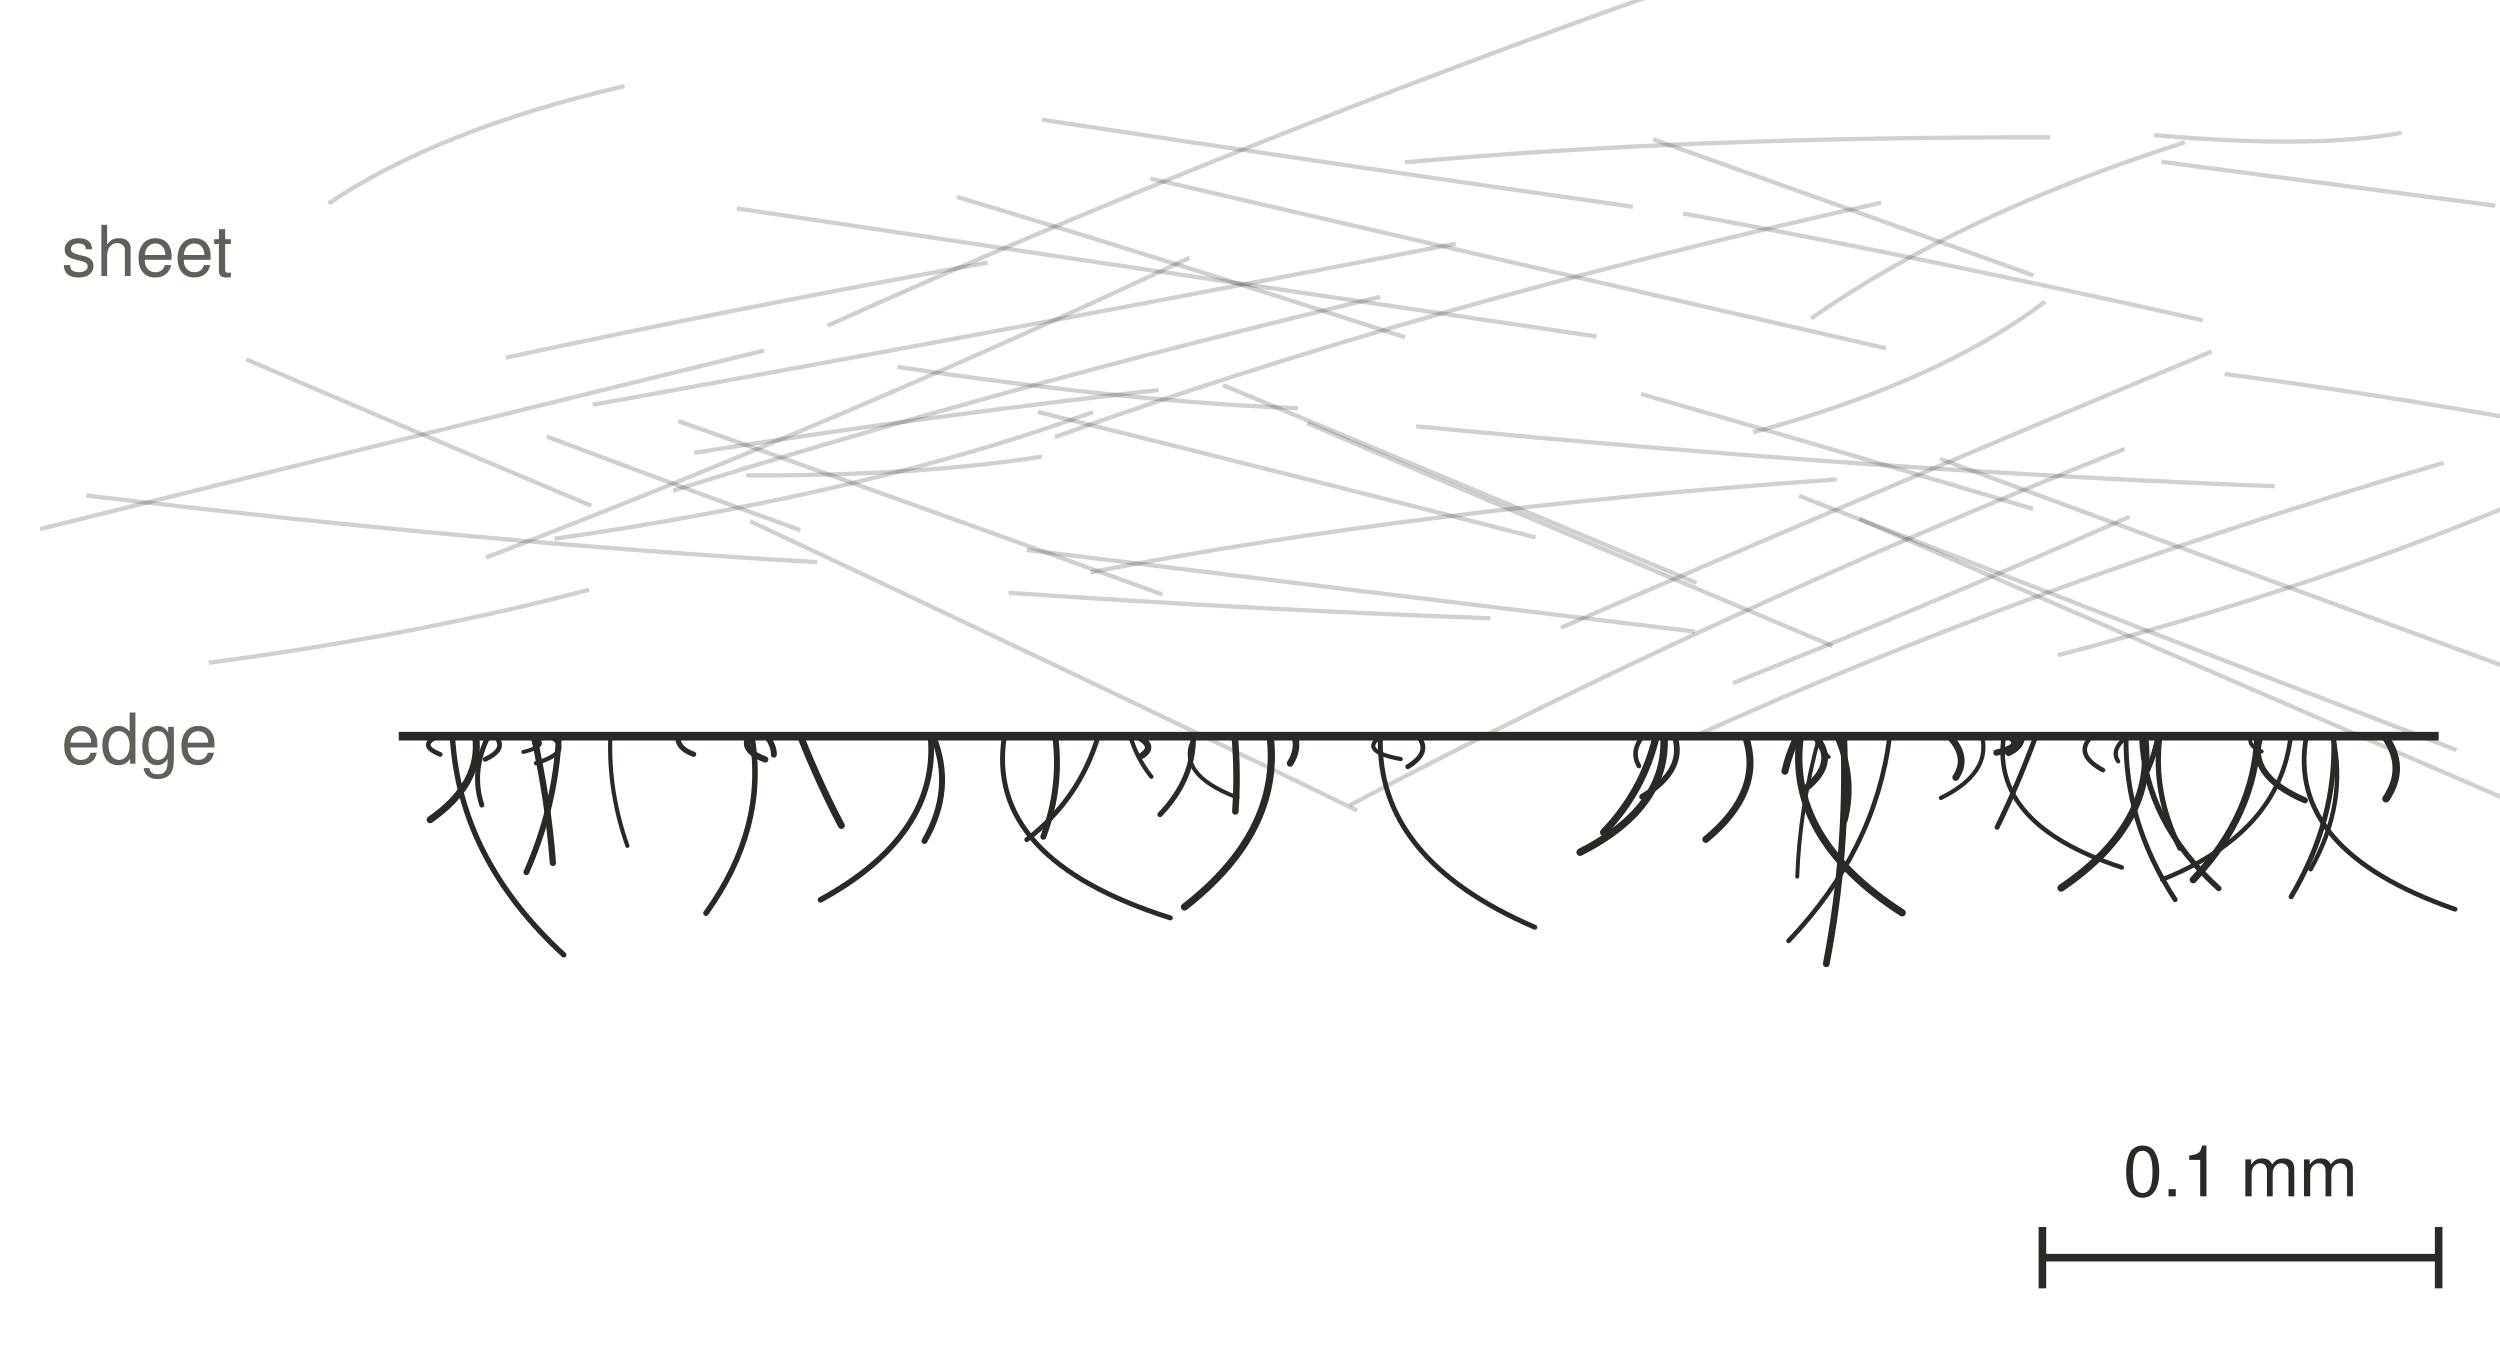
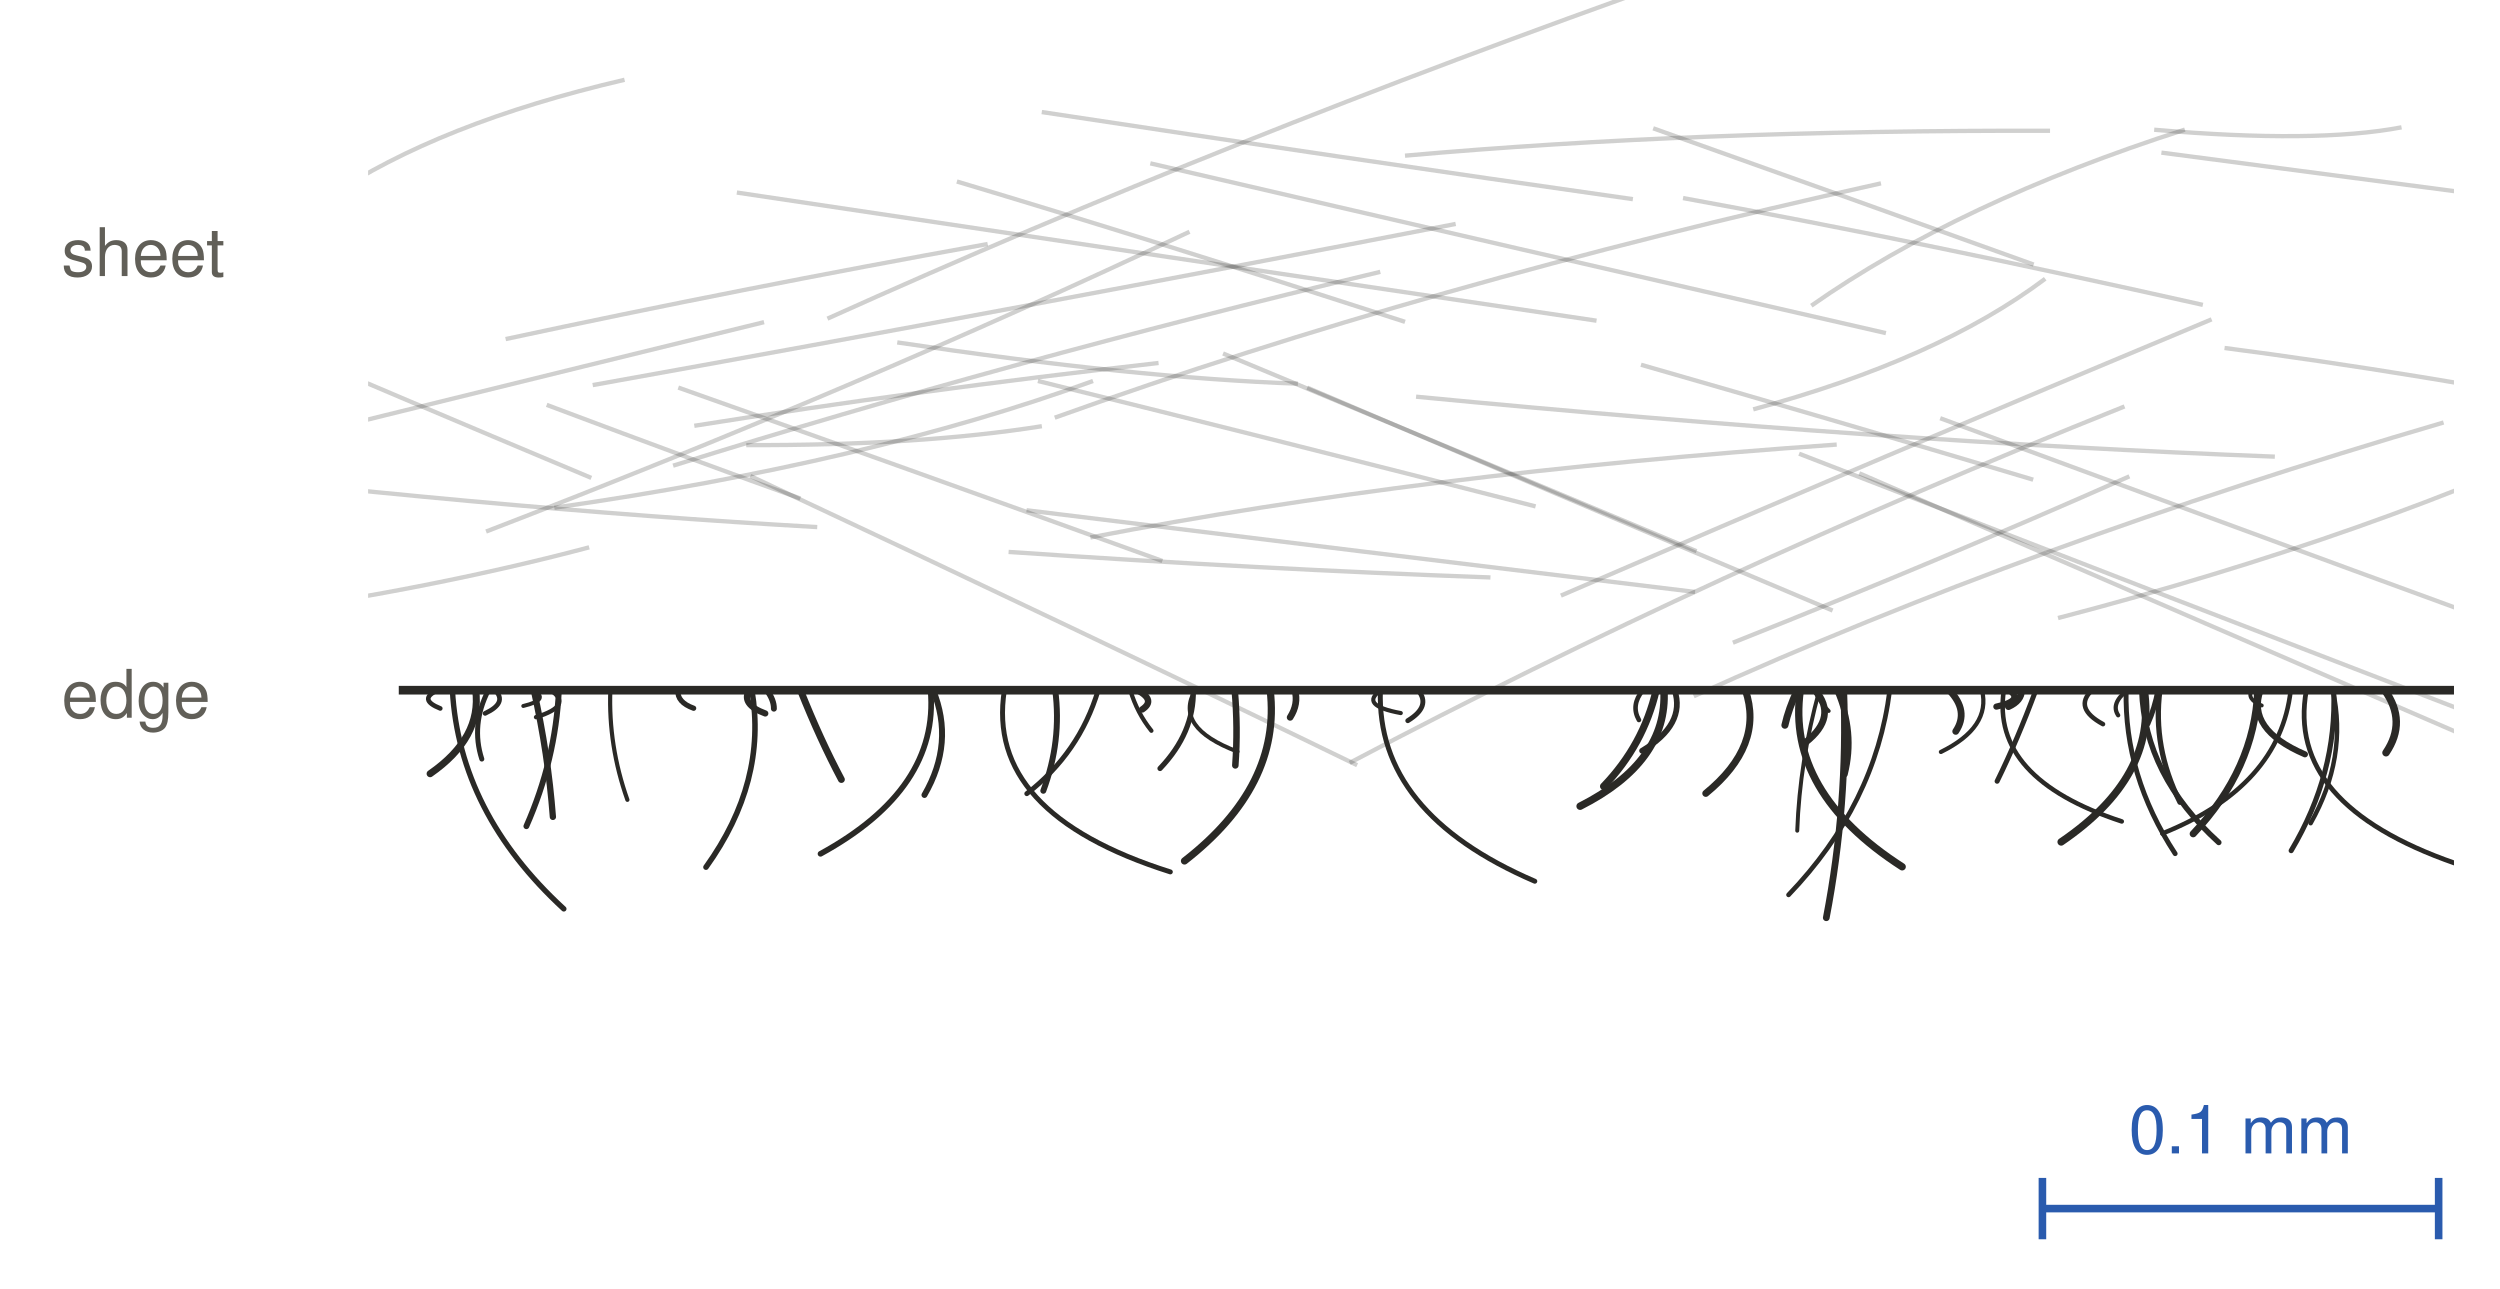
- <svg xmlns="http://www.w3.org/2000/svg" viewBox="0 0 81.5 44" width="81.5mm" height="44mm" role="img" aria-label="Line drawing of a paper edge under magnification, with ragged fibres projecting from a straight line and a 0.1 millimetre scale bar">
-   <path d="M6.801 21.606Q13.692 20.691 19.207 19.224" fill="none" stroke="#2A2926" stroke-opacity="0.22" stroke-width="0.141" />
-   <path d="M37.5 5.819Q49.619 8.638 61.481 11.354" fill="none" stroke="#2A2926" stroke-opacity="0.22" stroke-width="0.141" />
-   <path d="M53.496 12.845Q59.512 14.567 66.282 16.592" fill="none" stroke="#2A2926" stroke-opacity="0.22" stroke-width="0.141" />
-   <path d="M50.885 20.464Q61.395 15.922 72.098 11.458" fill="none" stroke="#2A2926" stroke-opacity="0.22" stroke-width="0.141" />
-   <path d="M67.091 21.359Q77.454 18.656 85.278 14.937" fill="none" stroke="#2A2926" stroke-opacity="0.22" stroke-width="0.141" />
-   <path d="M46.164 13.898Q61.387 15.365 74.16 15.852" fill="none" stroke="#2A2926" stroke-opacity="0.22" stroke-width="0.141" />
-   <path d="M31.194 6.42Q37.457 8.291 45.804 10.995" fill="none" stroke="#2A2926" stroke-opacity="0.22" stroke-width="0.141" />
-   <path d="M19.322 13.196Q33.56 10.638 47.455 7.943" fill="none" stroke="#2A2926" stroke-opacity="0.22" stroke-width="0.141" />
-   <path d="M56.492 22.268Q63.137 19.63 69.418 16.846" fill="none" stroke="#2A2926" stroke-opacity="0.22" stroke-width="0.141" />
-   <path d="M34.385 14.248Q46.518 9.895 61.32 6.609" fill="none" stroke="#2A2926" stroke-opacity="0.22" stroke-width="0.141" />
-   <path d="M24.021 6.794Q38.079 8.9 52.047 10.971" fill="none" stroke="#2A2926" stroke-opacity="0.22" stroke-width="0.141" />
-   <path d="M16.483 11.662Q24.112 10.021 32.198 8.562" fill="none" stroke="#2A2926" stroke-opacity="0.22" stroke-width="0.141" />
-   <path d="M29.25 11.961Q37.001 13.121 42.312 13.306" fill="none" stroke="#2A2926" stroke-opacity="0.22" stroke-width="0.141" />
-   <path d="M33.465 17.928Q44.411 19.28 55.259 20.592" fill="none" stroke="#2A2926" stroke-opacity="0.22" stroke-width="0.141" />
-   <path d="M39.871 12.557Q48.214 16.03 55.307 19.003" fill="none" stroke="#2A2926" stroke-opacity="0.22" stroke-width="0.141" />
-   <path d="M22.634 14.761Q29.876 13.607 37.769 12.713" fill="none" stroke="#2A2926" stroke-opacity="0.22" stroke-width="0.141" />
-   <path d="M55.216 24.013Q66.172 19.044 79.66 15.089" fill="none" stroke="#2A2926" stroke-opacity="0.22" stroke-width="0.141" />
-   <path d="M26.974 10.618Q40.026 4.735 54.758 -0.476" fill="none" stroke="#2A2926" stroke-opacity="0.22" stroke-width="0.141" />
-   <path d="M45.803 5.291Q55.23 4.45 66.831 4.479" fill="none" stroke="#2A2926" stroke-opacity="0.22" stroke-width="0.141" />
-   <path d="M63.251 14.961Q77.371 20.181 89.046 24.421" fill="none" stroke="#2A2926" stroke-opacity="0.22" stroke-width="0.141" />
-   <path d="M59.049 10.379Q63.865 7 71.226 4.638" fill="none" stroke="#2A2926" stroke-opacity="0.22" stroke-width="0.141" />
-   <path d="M1.309 17.246Q13.077 14.324 24.908 11.427" fill="none" stroke="#2A2926" stroke-opacity="0.22" stroke-width="0.141" />
-   <path d="M53.894 4.54Q59.717 6.61 66.297 8.982" fill="none" stroke="#2A2926" stroke-opacity="0.22" stroke-width="0.141" />
-   <path d="M70.226 4.406Q75.497 4.863 78.29 4.328" fill="none" stroke="#2A2926" stroke-opacity="0.22" stroke-width="0.141" />
-   <path d="M44.001 26.251Q55.694 20.068 69.259 14.634" fill="none" stroke="#2A2926" stroke-opacity="0.22" stroke-width="0.141" />
-   <path d="M72.52 12.192Q78.527 12.973 86.197 14.419" fill="none" stroke="#2A2926" stroke-opacity="0.22" stroke-width="0.141" />
-   <path d="M15.846 18.175Q27.914 13.529 38.778 8.401" fill="none" stroke="#2A2926" stroke-opacity="0.22" stroke-width="0.141" />
-   <path d="M57.155 14.092Q63.171 12.467 66.673 9.835" fill="none" stroke="#2A2926" stroke-opacity="0.22" stroke-width="0.141" />
-   <path d="M17.822 14.23Q23.106 16.217 26.092 17.284" fill="none" stroke="#2A2926" stroke-opacity="0.22" stroke-width="0.141" />
-   <path d="M60.613 16.92Q71.762 21.758 83.394 26.79" fill="none" stroke="#2A2926" stroke-opacity="0.22" stroke-width="0.141" />
-   <path d="M22.112 13.727Q29.207 16.235 37.893 19.38" fill="none" stroke="#2A2926" stroke-opacity="0.22" stroke-width="0.141" />
-   <path d="M32.88 19.324Q41.099 19.886 48.589 20.156" fill="none" stroke="#2A2926" stroke-opacity="0.22" stroke-width="0.141" />
-   <path d="M54.867 6.959Q62.436 8.339 71.813 10.442" fill="none" stroke="#2A2926" stroke-opacity="0.22" stroke-width="0.141" />
-   <path d="M24.462 16.996Q35.469 22.156 44.243 26.423" fill="none" stroke="#2A2926" stroke-opacity="0.22" stroke-width="0.141" />
-   <path d="M70.462 5.275Q75.897 5.988 81.347 6.706" fill="none" stroke="#2A2926" stroke-opacity="0.22" stroke-width="0.141" />
-   <path d="M42.616 13.795Q50.242 17.053 59.744 21.061" fill="none" stroke="#2A2926" stroke-opacity="0.22" stroke-width="0.141" />
-   <path d="M33.962 3.902Q43.781 5.396 53.232 6.742" fill="none" stroke="#2A2926" stroke-opacity="0.22" stroke-width="0.141" />
-   <path d="M35.546 18.657Q46.29 16.574 59.877 15.629" fill="none" stroke="#2A2926" stroke-opacity="0.22" stroke-width="0.141" />
-   <path d="M21.943 15.993Q32.843 12.583 44.997 9.674" fill="none" stroke="#2A2926" stroke-opacity="0.22" stroke-width="0.141" />
-   <path d="M24.328 15.499Q29.965 15.519 33.965 14.884" fill="none" stroke="#2A2926" stroke-opacity="0.22" stroke-width="0.141" />
-   <path d="M58.65 16.165Q70.743 20.86 80.083 24.453" fill="none" stroke="#2A2926" stroke-opacity="0.22" stroke-width="0.141" />
-   <path d="M2.812 16.153Q15.922 17.717 26.642 18.326" fill="none" stroke="#2A2926" stroke-opacity="0.22" stroke-width="0.141" />
-   <path d="M10.711 6.634Q14.29 4.221 20.36 2.805" fill="none" stroke="#2A2926" stroke-opacity="0.22" stroke-width="0.141" />
-   <path d="M8.024 11.714Q12.551 13.661 19.277 16.488" fill="none" stroke="#2A2926" stroke-opacity="0.22" stroke-width="0.141" />
-   <path d="M18.072 17.564Q28.334 16.091 35.632 13.433" fill="none" stroke="#2A2926" stroke-opacity="0.22" stroke-width="0.141" />
-   <path d="M33.836 13.43Q41.698 15.375 50.06 17.52" fill="none" stroke="#2A2926" stroke-opacity="0.22" stroke-width="0.141" />
-   <path d="M13 24H79.5" stroke="#2A2926" stroke-width="0.282" />
-   <path d="M17.946 24Q18.705 24.499 17.475 24.879" fill="none" stroke="#2A2926" stroke-width="0.142" stroke-linecap="round" />
-   <path d="M73.697 24Q73.233 25.27 75.141 26.091" fill="none" stroke="#2A2926" stroke-width="0.198" stroke-linecap="round" />
-   <path d="M24.999 24Q25.234 24.323 25.229 24.603" fill="none" stroke="#2A2926" stroke-width="0.192" stroke-linecap="round" />
-   <path d="M45.001 24Q44.862 28.004 50.034 30.228" fill="none" stroke="#2A2926" stroke-width="0.162" stroke-linecap="round" />
-   <path d="M14.269 24Q13.615 24.3 14.352 24.595" fill="none" stroke="#2A2926" stroke-width="0.152" stroke-linecap="round" />
-   <path d="M73.602 24Q73.501 26.567 71.498 28.682" fill="none" stroke="#2A2926" stroke-width="0.229" stroke-linecap="round" />
-   <path d="M76.078 24Q76.193 26.706 74.692 29.231" fill="none" stroke="#2A2926" stroke-width="0.166" stroke-linecap="round" />
-   <path d="M40.252 24Q40.36 25.226 40.272 26.452" fill="none" stroke="#2A2926" stroke-width="0.213" stroke-linecap="round" />
-   <path d="M56.9 24Q57.515 25.802 55.609 27.364" fill="none" stroke="#2A2926" stroke-width="0.228" stroke-linecap="round" />
-   <path d="M77.742 24Q78.473 25.02 77.784 26.039" fill="none" stroke="#2A2926" stroke-width="0.244" stroke-linecap="round" />
-   <path d="M37.076 24Q37.689 24.324 37.237 24.627" fill="none" stroke="#2A2926" stroke-width="0.211" stroke-linecap="round" />
-   <path d="M61.606 24Q61.138 27.721 58.307 30.672" fill="none" stroke="#2A2926" stroke-width="0.153" stroke-linecap="round" />
-   <path d="M65.502 24Q65.982 24.341 65.082 24.536" fill="none" stroke="#2A2926" stroke-width="0.202" stroke-linecap="round" />
-   <path d="M59.889 24Q60.485 25.377 60.14 26.742" fill="none" stroke="#2A2926" stroke-width="0.193" stroke-linecap="round" />
-   <path d="M70.354 24Q70.248 24.575 70.016 25.098" fill="none" stroke="#2A2926" stroke-width="0.172" stroke-linecap="round" />
-   <path d="M26.095 24Q26.733 25.601 27.429 26.911" fill="none" stroke="#2A2926" stroke-width="0.225" stroke-linecap="round" />
-   <path d="M35.801 24Q35.186 26.049 33.474 27.373" fill="none" stroke="#2A2926" stroke-width="0.161" stroke-linecap="round" />
-   <path d="M73.4 24Q73.235 24.3 73.733 24.499" fill="none" stroke="#2A2926" stroke-width="0.126" stroke-linecap="round" />
-   <path d="M58.689 24Q58.229 27.323 62.01 29.757" fill="none" stroke="#2A2926" stroke-width="0.24" stroke-linecap="round" />
-   <path d="M59.14 24Q59.342 24.415 59.617 24.679" fill="none" stroke="#2A2926" stroke-width="0.125" stroke-linecap="round" />
-   <path d="M66.368 24Q65.772 25.612 65.106 26.968" fill="none" stroke="#2A2926" stroke-width="0.164" stroke-linecap="round" />
-   <path d="M60.106 24Q60.247 27.72 59.537 31.419" fill="none" stroke="#2A2926" stroke-width="0.219" stroke-linecap="round" />
-   <path d="M59.311 24Q58.671 26.318 58.59 28.581" fill="none" stroke="#2A2926" stroke-width="0.129" stroke-linecap="round" />
-   <path d="M53.556 24Q53.157 24.49 53.429 24.971" fill="none" stroke="#2A2926" stroke-width="0.151" stroke-linecap="round" />
-   <path d="M53.991 24Q53.574 25.786 52.277 27.134" fill="none" stroke="#2A2926" stroke-width="0.235" stroke-linecap="round" />
-   <path d="M17.403 24Q17.87 26.089 18.024 28.131" fill="none" stroke="#2A2926" stroke-width="0.205" stroke-linecap="round" />
-   <path d="M65.901 24Q65.903 24.341 65.477 24.534" fill="none" stroke="#2A2926" stroke-width="0.225" stroke-linecap="round" />
-   <path d="M41.408 24Q41.772 27.114 38.615 29.567" fill="none" stroke="#2A2926" stroke-width="0.236" stroke-linecap="round" />
-   <path d="M69.352 24Q68.799 24.436 69.052 24.818" fill="none" stroke="#2A2926" stroke-width="0.139" stroke-linecap="round" />
-   <path d="M75.188 24Q74.511 27.719 80.034 29.642" fill="none" stroke="#2A2926" stroke-width="0.156" stroke-linecap="round" />
-   <path d="M74.677 24Q74.32 27.137 70.491 28.673" fill="none" stroke="#2A2926" stroke-width="0.148" stroke-linecap="round" />
-   <path d="M15.921 24Q15.347 25.128 15.707 26.245" fill="none" stroke="#2A2926" stroke-width="0.163" stroke-linecap="round" />
-   <path d="M45.021 24Q44.292 24.493 45.665 24.746" fill="none" stroke="#2A2926" stroke-width="0.135" stroke-linecap="round" />
-   <path d="M54.593 24Q54.958 25.121 53.532 25.975" fill="none" stroke="#2A2926" stroke-width="0.187" stroke-linecap="round" />
-   <path d="M59.175 24Q59.919 24.865 58.863 25.701" fill="none" stroke="#2A2926" stroke-width="0.219" stroke-linecap="round" />
-   <path d="M76.05 24Q76.535 26.199 75.327 28.337" fill="none" stroke="#2A2926" stroke-width="0.145" stroke-linecap="round" />
-   <path d="M18.22 24Q18.11 26.28 17.16 28.434" fill="none" stroke="#2A2926" stroke-width="0.191" stroke-linecap="round" />
-   <path d="M38.958 24Q38.265 25.217 40.342 26.002" fill="none" stroke="#2A2926" stroke-width="0.133" stroke-linecap="round" />
-   <path d="M36.847 24Q37.071 24.745 37.535 25.322" fill="none" stroke="#2A2926" stroke-width="0.139" stroke-linecap="round" />
-   <path d="M17.366 24Q17.957 24.3 17.059 24.515" fill="none" stroke="#2A2926" stroke-width="0.129" stroke-linecap="round" />
-   <path d="M63.546 24Q64.199 24.68 63.757 25.343" fill="none" stroke="#2A2926" stroke-width="0.222" stroke-linecap="round" />
-   <path d="M14.748 24Q14.977 28 18.38 31.129" fill="none" stroke="#2A2926" stroke-width="0.176" stroke-linecap="round" />
-   <path d="M16.142 24Q16.548 24.412 15.815 24.756" fill="none" stroke="#2A2926" stroke-width="0.154" stroke-linecap="round" />
-   <path d="M69.312 24Q69.247 26.782 70.91 29.329" fill="none" stroke="#2A2926" stroke-width="0.16" stroke-linecap="round" />
-   <path d="M30.337 24Q30.622 27.214 26.749 29.334" fill="none" stroke="#2A2926" stroke-width="0.185" stroke-linecap="round" />
-   <path d="M69.903 24Q70.32 26.82 67.194 28.947" fill="none" stroke="#2A2926" stroke-width="0.243" stroke-linecap="round" />
-   <path d="M58.591 24Q58.31 24.605 58.188 25.142" fill="none" stroke="#2A2926" stroke-width="0.23" stroke-linecap="round" />
-   <path d="M24.511 24Q25.016 26.98 23.015 29.769" fill="none" stroke="#2A2926" stroke-width="0.181" stroke-linecap="round" />
-   <path d="M65.325 24Q64.895 26.876 69.169 28.279" fill="none" stroke="#2A2926" stroke-width="0.148" stroke-linecap="round" />
-   <path d="M15.507 24Q15.71 25.551 14.022 26.723" fill="none" stroke="#2A2926" stroke-width="0.229" stroke-linecap="round" />
-   <path d="M69.822 24Q69.922 26.781 72.332 28.964" fill="none" stroke="#2A2926" stroke-width="0.18" stroke-linecap="round" />
-   <path d="M38.901 24Q38.929 25.386 37.817 26.552" fill="none" stroke="#2A2926" stroke-width="0.171" stroke-linecap="round" />
-   <path d="M46.23 24Q46.664 24.525 45.894 24.994" fill="none" stroke="#2A2926" stroke-width="0.16" stroke-linecap="round" />
-   <path d="M30.42 24Q31.121 25.714 30.137 27.416" fill="none" stroke="#2A2926" stroke-width="0.194" stroke-linecap="round" />
-   <path d="M34.4 24Q34.617 25.651 34.012 27.279" fill="none" stroke="#2A2926" stroke-width="0.194" stroke-linecap="round" />
-   <path d="M24.416 24Q24.15 24.463 24.948 24.759" fill="none" stroke="#2A2926" stroke-width="0.202" stroke-linecap="round" />
-   <path d="M70.413 24Q70.168 25.856 71.067 27.653" fill="none" stroke="#2A2926" stroke-width="0.173" stroke-linecap="round" />
-   <path d="M22.102 24Q22.064 24.39 22.613 24.589" fill="none" stroke="#2A2926" stroke-width="0.17" stroke-linecap="round" />
-   <path d="M19.897 24Q19.829 25.808 20.453 27.574" fill="none" stroke="#2A2926" stroke-width="0.136" stroke-linecap="round" />
-   <path d="M68.197 24Q67.591 24.582 68.557 25.107" fill="none" stroke="#2A2926" stroke-width="0.149" stroke-linecap="round" />
-   <path d="M42.212 24Q42.337 24.449 42.058 24.886" fill="none" stroke="#2A2926" stroke-width="0.217" stroke-linecap="round" />
-   <path d="M64.613 24Q64.908 25.209 63.274 26.013" fill="none" stroke="#2A2926" stroke-width="0.138" stroke-linecap="round" />
-   <path d="M54.245 24Q54.373 26.333 51.512 27.782" fill="none" stroke="#2A2926" stroke-width="0.243" stroke-linecap="round" />
-   <path d="M32.743 24Q32.108 28.011 38.153 29.924" fill="none" stroke="#2A2926" stroke-width="0.161" stroke-linecap="round" />
-   <path d="M66.583 41H79.5M66.583 40v2M79.5 40v2" stroke="#2A2926" stroke-width="0.247" fill="none" />
-   <text x="73.042" y="39" font-family="Hanken Grotesk, Helvetica, Arial, sans-serif" font-size="2.293" text-anchor="middle" fill="#2A2926">0.1 mm</text>
-   <text x="2" y="9" font-family="Hanken Grotesk, Helvetica, Arial, sans-serif" font-size="2.293" fill="#615F58">sheet</text>
-   <text x="2" y="24.9" font-family="Hanken Grotesk, Helvetica, Arial, sans-serif" font-size="2.293" fill="#615F58">edge</text>
+ <svg xmlns="http://www.w3.org/2000/svg" viewBox="0 0 81.5 42" width="81.5mm" height="42mm" role="img" aria-label="Line drawing of a paper edge under magnification, with ragged fibres projecting from a straight line and a 0.1 millimetre scale bar">
+   <defs>
+     <clipPath id="c">
+       <rect x="12" y="0" width="68" height="34.5" />
+     </clipPath>
+   </defs>
+   <g clip-path="url(#c)">
+     <path d="M6.801 20.225Q13.692 19.309 19.207 17.843" fill="none" stroke="#2A2926" stroke-width="0.141" stroke-opacity="0.22" />
+     <path d="M37.5 5.325Q49.619 8.144 61.481 10.86" fill="none" stroke="#2A2926" stroke-width="0.141" stroke-opacity="0.22" />
+     <path d="M53.496 11.891Q59.512 13.613 66.282 15.638" fill="none" stroke="#2A2926" stroke-width="0.141" stroke-opacity="0.22" />
+     <path d="M50.885 19.417Q61.395 14.875 72.098 10.411" fill="none" stroke="#2A2926" stroke-width="0.141" stroke-opacity="0.22" />
+     <path d="M67.091 20.148Q77.454 17.445 85.278 13.726" fill="none" stroke="#2A2926" stroke-width="0.141" stroke-opacity="0.22" />
+     <path d="M46.164 12.932Q61.387 14.399 74.16 14.887" fill="none" stroke="#2A2926" stroke-width="0.141" stroke-opacity="0.22" />
+     <path d="M31.194 5.917Q37.457 7.788 45.804 10.492" fill="none" stroke="#2A2926" stroke-width="0.141" stroke-opacity="0.22" />
+     <path d="M19.322 12.554Q33.56 9.996 47.455 7.3" fill="none" stroke="#2A2926" stroke-width="0.141" stroke-opacity="0.22" />
+     <path d="M56.492 20.952Q63.137 18.313 69.418 15.529" fill="none" stroke="#2A2926" stroke-width="0.141" stroke-opacity="0.22" />
+     <path d="M34.385 13.616Q46.518 9.263 61.32 5.977" fill="none" stroke="#2A2926" stroke-width="0.141" stroke-opacity="0.22" />
+     <path d="M24.021 6.277Q38.079 8.384 52.047 10.455" fill="none" stroke="#2A2926" stroke-width="0.141" stroke-opacity="0.22" />
+     <path d="M16.483 11.054Q24.112 9.413 32.198 7.954" fill="none" stroke="#2A2926" stroke-width="0.141" stroke-opacity="0.22" />
+     <path d="M29.25 11.163Q37.001 12.324 42.312 12.508" fill="none" stroke="#2A2926" stroke-width="0.141" stroke-opacity="0.22" />
+     <path d="M33.465 16.634Q44.411 17.985 55.259 19.298" fill="none" stroke="#2A2926" stroke-width="0.141" stroke-opacity="0.22" />
+     <path d="M39.871 11.523Q48.214 14.996 55.307 17.97" fill="none" stroke="#2A2926" stroke-width="0.141" stroke-opacity="0.22" />
+     <path d="M22.634 13.881Q29.876 12.727 37.769 11.833" fill="none" stroke="#2A2926" stroke-width="0.141" stroke-opacity="0.22" />
+     <path d="M55.216 22.697Q66.172 17.728 79.66 13.773" fill="none" stroke="#2A2926" stroke-width="0.141" stroke-opacity="0.22" />
+     <path d="M26.974 10.388Q40.026 4.505 54.758 -0.706" fill="none" stroke="#2A2926" stroke-width="0.141" stroke-opacity="0.22" />
+     <path d="M45.803 5.075Q55.23 4.234 66.831 4.263" fill="none" stroke="#2A2926" stroke-width="0.141" stroke-opacity="0.22" />
+     <path d="M63.251 13.634Q77.371 18.854 89.046 23.095" fill="none" stroke="#2A2926" stroke-width="0.141" stroke-opacity="0.22" />
+     <path d="M59.049 9.966Q63.865 6.587 71.226 4.225" fill="none" stroke="#2A2926" stroke-width="0.141" stroke-opacity="0.22" />
+     <path d="M1.309 16.321Q13.077 13.399 24.908 10.502" fill="none" stroke="#2A2926" stroke-width="0.141" stroke-opacity="0.22" />
+     <path d="M53.894 4.183Q59.717 6.253 66.297 8.625" fill="none" stroke="#2A2926" stroke-width="0.141" stroke-opacity="0.22" />
+     <path d="M70.226 4.229Q75.497 4.685 78.29 4.151" fill="none" stroke="#2A2926" stroke-width="0.141" stroke-opacity="0.22" />
+     <path d="M44.001 24.868Q55.694 18.685 69.259 13.25" fill="none" stroke="#2A2926" stroke-width="0.141" stroke-opacity="0.22" />
+     <path d="M72.52 11.344Q78.527 12.125 86.197 13.571" fill="none" stroke="#2A2926" stroke-width="0.141" stroke-opacity="0.22" />
+     <path d="M15.846 17.328Q27.914 12.682 38.778 7.555" fill="none" stroke="#2A2926" stroke-width="0.141" stroke-opacity="0.22" />
+     <path d="M57.155 13.345Q63.171 11.719 66.673 9.088" fill="none" stroke="#2A2926" stroke-width="0.141" stroke-opacity="0.22" />
+     <path d="M17.822 13.199Q23.106 15.185 26.092 16.252" fill="none" stroke="#2A2926" stroke-width="0.141" stroke-opacity="0.22" />
+     <path d="M60.613 15.43Q71.762 20.269 83.394 25.301" fill="none" stroke="#2A2926" stroke-width="0.141" stroke-opacity="0.22" />
+     <path d="M22.112 12.635Q29.207 15.144 37.893 18.288" fill="none" stroke="#2A2926" stroke-width="0.141" stroke-opacity="0.22" />
+     <path d="M32.88 17.993Q41.099 18.555 48.589 18.825" fill="none" stroke="#2A2926" stroke-width="0.141" stroke-opacity="0.22" />
+     <path d="M54.867 6.457Q62.436 7.836 71.813 9.939" fill="none" stroke="#2A2926" stroke-width="0.141" stroke-opacity="0.22" />
+     <path d="M24.462 15.518Q35.469 20.678 44.243 24.945" fill="none" stroke="#2A2926" stroke-width="0.141" stroke-opacity="0.22" />
+     <path d="M70.462 4.976Q75.897 5.688 81.347 6.407" fill="none" stroke="#2A2926" stroke-width="0.141" stroke-opacity="0.22" />
+     <path d="M42.616 12.638Q50.242 15.896 59.744 19.904" fill="none" stroke="#2A2926" stroke-width="0.141" stroke-opacity="0.22" />
+     <path d="M33.962 3.653Q43.781 5.147 53.232 6.493" fill="none" stroke="#2A2926" stroke-width="0.141" stroke-opacity="0.22" />
+     <path d="M35.546 17.521Q46.29 15.438 59.877 14.493" fill="none" stroke="#2A2926" stroke-width="0.141" stroke-opacity="0.22" />
+     <path d="M21.943 15.181Q32.843 11.77 44.997 8.862" fill="none" stroke="#2A2926" stroke-width="0.141" stroke-opacity="0.22" />
+     <path d="M24.328 14.51Q29.965 14.53 33.965 13.894" fill="none" stroke="#2A2926" stroke-width="0.141" stroke-opacity="0.22" />
+     <path d="M58.65 14.791Q70.743 19.486 80.083 23.08" fill="none" stroke="#2A2926" stroke-width="0.141" stroke-opacity="0.22" />
+     <path d="M2.812 15.01Q15.922 16.574 26.642 17.183" fill="none" stroke="#2A2926" stroke-width="0.141" stroke-opacity="0.22" />
+     <path d="M10.711 6.43Q14.29 4.017 20.36 2.601" fill="none" stroke="#2A2926" stroke-width="0.141" stroke-opacity="0.22" />
+     <path d="M8.024 10.807Q12.551 12.754 19.277 15.58" fill="none" stroke="#2A2926" stroke-width="0.141" stroke-opacity="0.22" />
+     <path d="M18.072 16.552Q28.334 15.079 35.632 12.42" fill="none" stroke="#2A2926" stroke-width="0.141" stroke-opacity="0.22" />
+     <path d="M33.836 12.42Q41.698 14.364 50.06 16.509" fill="none" stroke="#2A2926" stroke-width="0.141" stroke-opacity="0.22" />
+     <path d="M13 22.5H80" fill="none" stroke="#2A2926" stroke-width="0.282" />
+     <path d="M17.946 22.5Q18.705 22.999 17.475 23.379" fill="none" stroke="#2A2926" stroke-width="0.142" stroke-linecap="round" />
+     <path d="M73.697 22.5Q73.233 23.77 75.141 24.591" fill="none" stroke="#2A2926" stroke-width="0.198" stroke-linecap="round" />
+     <path d="M24.999 22.5Q25.234 22.823 25.229 23.103" fill="none" stroke="#2A2926" stroke-width="0.192" stroke-linecap="round" />
+     <path d="M45.001 22.5Q44.862 26.504 50.034 28.728" fill="none" stroke="#2A2926" stroke-width="0.162" stroke-linecap="round" />
+     <path d="M14.269 22.5Q13.615 22.8 14.352 23.095" fill="none" stroke="#2A2926" stroke-width="0.152" stroke-linecap="round" />
+     <path d="M73.602 22.5Q73.501 25.067 71.498 27.182" fill="none" stroke="#2A2926" stroke-width="0.229" stroke-linecap="round" />
+     <path d="M76.078 22.5Q76.193 25.206 74.692 27.731" fill="none" stroke="#2A2926" stroke-width="0.166" stroke-linecap="round" />
+     <path d="M40.252 22.5Q40.36 23.726 40.272 24.952" fill="none" stroke="#2A2926" stroke-width="0.213" stroke-linecap="round" />
+     <path d="M56.9 22.5Q57.515 24.302 55.609 25.864" fill="none" stroke="#2A2926" stroke-width="0.228" stroke-linecap="round" />
+     <path d="M77.742 22.5Q78.473 23.52 77.784 24.539" fill="none" stroke="#2A2926" stroke-width="0.244" stroke-linecap="round" />
+     <path d="M37.076 22.5Q37.689 22.824 37.237 23.127" fill="none" stroke="#2A2926" stroke-width="0.211" stroke-linecap="round" />
+     <path d="M61.606 22.5Q61.138 26.221 58.307 29.172" fill="none" stroke="#2A2926" stroke-width="0.153" stroke-linecap="round" />
+     <path d="M65.502 22.5Q65.982 22.841 65.082 23.036" fill="none" stroke="#2A2926" stroke-width="0.202" stroke-linecap="round" />
+     <path d="M59.889 22.5Q60.485 23.877 60.14 25.242" fill="none" stroke="#2A2926" stroke-width="0.193" stroke-linecap="round" />
+     <path d="M70.354 22.5Q70.248 23.075 70.016 23.598" fill="none" stroke="#2A2926" stroke-width="0.172" stroke-linecap="round" />
+     <path d="M26.095 22.5Q26.733 24.101 27.429 25.411" fill="none" stroke="#2A2926" stroke-width="0.225" stroke-linecap="round" />
+     <path d="M35.801 22.5Q35.186 24.549 33.474 25.873" fill="none" stroke="#2A2926" stroke-width="0.161" stroke-linecap="round" />
+     <path d="M73.4 22.5Q73.235 22.8 73.733 22.999" fill="none" stroke="#2A2926" stroke-width="0.126" stroke-linecap="round" />
+     <path d="M58.689 22.5Q58.229 25.823 62.01 28.257" fill="none" stroke="#2A2926" stroke-width="0.24" stroke-linecap="round" />
+     <path d="M59.14 22.5Q59.342 22.915 59.617 23.179" fill="none" stroke="#2A2926" stroke-width="0.125" stroke-linecap="round" />
+     <path d="M66.368 22.5Q65.772 24.112 65.106 25.468" fill="none" stroke="#2A2926" stroke-width="0.164" stroke-linecap="round" />
+     <path d="M60.106 22.5Q60.247 26.22 59.537 29.919" fill="none" stroke="#2A2926" stroke-width="0.219" stroke-linecap="round" />
+     <path d="M59.311 22.5Q58.671 24.818 58.59 27.081" fill="none" stroke="#2A2926" stroke-width="0.129" stroke-linecap="round" />
+     <path d="M53.556 22.5Q53.157 22.99 53.429 23.471" fill="none" stroke="#2A2926" stroke-width="0.151" stroke-linecap="round" />
+     <path d="M53.991 22.5Q53.574 24.286 52.277 25.634" fill="none" stroke="#2A2926" stroke-width="0.235" stroke-linecap="round" />
+     <path d="M17.403 22.5Q17.87 24.589 18.024 26.631" fill="none" stroke="#2A2926" stroke-width="0.205" stroke-linecap="round" />
+     <path d="M65.901 22.5Q65.903 22.841 65.477 23.034" fill="none" stroke="#2A2926" stroke-width="0.225" stroke-linecap="round" />
+     <path d="M41.408 22.5Q41.772 25.614 38.615 28.067" fill="none" stroke="#2A2926" stroke-width="0.236" stroke-linecap="round" />
+     <path d="M69.352 22.5Q68.799 22.936 69.052 23.318" fill="none" stroke="#2A2926" stroke-width="0.139" stroke-linecap="round" />
+     <path d="M75.188 22.5Q74.511 26.219 80.034 28.142" fill="none" stroke="#2A2926" stroke-width="0.156" stroke-linecap="round" />
+     <path d="M74.677 22.5Q74.32 25.637 70.491 27.173" fill="none" stroke="#2A2926" stroke-width="0.148" stroke-linecap="round" />
+     <path d="M15.921 22.5Q15.347 23.628 15.707 24.745" fill="none" stroke="#2A2926" stroke-width="0.163" stroke-linecap="round" />
+     <path d="M45.021 22.5Q44.292 22.993 45.665 23.246" fill="none" stroke="#2A2926" stroke-width="0.135" stroke-linecap="round" />
+     <path d="M54.593 22.5Q54.958 23.621 53.532 24.475" fill="none" stroke="#2A2926" stroke-width="0.187" stroke-linecap="round" />
+     <path d="M59.175 22.5Q59.919 23.365 58.863 24.201" fill="none" stroke="#2A2926" stroke-width="0.219" stroke-linecap="round" />
+     <path d="M76.05 22.5Q76.535 24.699 75.327 26.837" fill="none" stroke="#2A2926" stroke-width="0.145" stroke-linecap="round" />
+     <path d="M18.22 22.5Q18.11 24.78 17.16 26.934" fill="none" stroke="#2A2926" stroke-width="0.191" stroke-linecap="round" />
+     <path d="M38.958 22.5Q38.265 23.717 40.342 24.502" fill="none" stroke="#2A2926" stroke-width="0.133" stroke-linecap="round" />
+     <path d="M36.847 22.5Q37.071 23.245 37.535 23.822" fill="none" stroke="#2A2926" stroke-width="0.139" stroke-linecap="round" />
+     <path d="M17.366 22.5Q17.957 22.8 17.059 23.015" fill="none" stroke="#2A2926" stroke-width="0.129" stroke-linecap="round" />
+     <path d="M63.546 22.5Q64.199 23.18 63.757 23.843" fill="none" stroke="#2A2926" stroke-width="0.222" stroke-linecap="round" />
+     <path d="M14.748 22.5Q14.977 26.5 18.38 29.629" fill="none" stroke="#2A2926" stroke-width="0.176" stroke-linecap="round" />
+     <path d="M16.142 22.5Q16.548 22.912 15.815 23.256" fill="none" stroke="#2A2926" stroke-width="0.154" stroke-linecap="round" />
+     <path d="M69.312 22.5Q69.247 25.282 70.91 27.829" fill="none" stroke="#2A2926" stroke-width="0.16" stroke-linecap="round" />
+     <path d="M30.337 22.5Q30.622 25.714 26.749 27.834" fill="none" stroke="#2A2926" stroke-width="0.185" stroke-linecap="round" />
+     <path d="M69.903 22.5Q70.32 25.32 67.194 27.447" fill="none" stroke="#2A2926" stroke-width="0.243" stroke-linecap="round" />
+     <path d="M58.591 22.5Q58.31 23.105 58.188 23.642" fill="none" stroke="#2A2926" stroke-width="0.23" stroke-linecap="round" />
+     <path d="M24.511 22.5Q25.016 25.48 23.015 28.269" fill="none" stroke="#2A2926" stroke-width="0.181" stroke-linecap="round" />
+     <path d="M65.325 22.5Q64.895 25.376 69.169 26.779" fill="none" stroke="#2A2926" stroke-width="0.148" stroke-linecap="round" />
+     <path d="M15.507 22.5Q15.71 24.051 14.022 25.223" fill="none" stroke="#2A2926" stroke-width="0.229" stroke-linecap="round" />
+     <path d="M69.822 22.5Q69.922 25.281 72.332 27.464" fill="none" stroke="#2A2926" stroke-width="0.18" stroke-linecap="round" />
+     <path d="M38.901 22.5Q38.929 23.886 37.817 25.052" fill="none" stroke="#2A2926" stroke-width="0.171" stroke-linecap="round" />
+     <path d="M46.23 22.5Q46.664 23.025 45.894 23.494" fill="none" stroke="#2A2926" stroke-width="0.16" stroke-linecap="round" />
+     <path d="M30.42 22.5Q31.121 24.214 30.137 25.916" fill="none" stroke="#2A2926" stroke-width="0.194" stroke-linecap="round" />
+     <path d="M34.4 22.5Q34.617 24.151 34.012 25.779" fill="none" stroke="#2A2926" stroke-width="0.194" stroke-linecap="round" />
+     <path d="M24.416 22.5Q24.15 22.963 24.948 23.259" fill="none" stroke="#2A2926" stroke-width="0.202" stroke-linecap="round" />
+     <path d="M70.413 22.5Q70.168 24.356 71.067 26.153" fill="none" stroke="#2A2926" stroke-width="0.173" stroke-linecap="round" />
+     <path d="M22.102 22.5Q22.064 22.89 22.613 23.089" fill="none" stroke="#2A2926" stroke-width="0.17" stroke-linecap="round" />
+     <path d="M19.897 22.5Q19.829 24.308 20.453 26.074" fill="none" stroke="#2A2926" stroke-width="0.136" stroke-linecap="round" />
+     <path d="M68.197 22.5Q67.591 23.082 68.557 23.607" fill="none" stroke="#2A2926" stroke-width="0.149" stroke-linecap="round" />
+     <path d="M42.212 22.5Q42.337 22.949 42.058 23.386" fill="none" stroke="#2A2926" stroke-width="0.217" stroke-linecap="round" />
+     <path d="M64.613 22.5Q64.908 23.709 63.274 24.513" fill="none" stroke="#2A2926" stroke-width="0.138" stroke-linecap="round" />
+     <path d="M54.245 22.5Q54.373 24.833 51.512 26.282" fill="none" stroke="#2A2926" stroke-width="0.243" stroke-linecap="round" />
+     <path d="M32.743 22.5Q32.108 26.511 38.153 28.424" fill="none" stroke="#2A2926" stroke-width="0.161" stroke-linecap="round" />
+   </g>
+   <path d="M66.583 39.4H79.5M66.583 38.4v2M79.5 38.4v2" fill="none" stroke="#2A5BAE" stroke-width="0.247" />
+   <text x="73.042" y="37.6" font-family="Hanken Grotesk, Helvetica, Arial, sans-serif" font-size="2.187" font-weight="500" fill="#2A5BAE" text-anchor="middle">0.1 mm</text>
+   <text x="2" y="9" font-family="Hanken Grotesk, Helvetica, Arial, sans-serif" font-size="2.187" font-weight="400" fill="#615F58">sheet</text>
+   <text x="2" y="23.4" font-family="Hanken Grotesk, Helvetica, Arial, sans-serif" font-size="2.187" font-weight="400" fill="#615F58">edge</text>
</svg>
